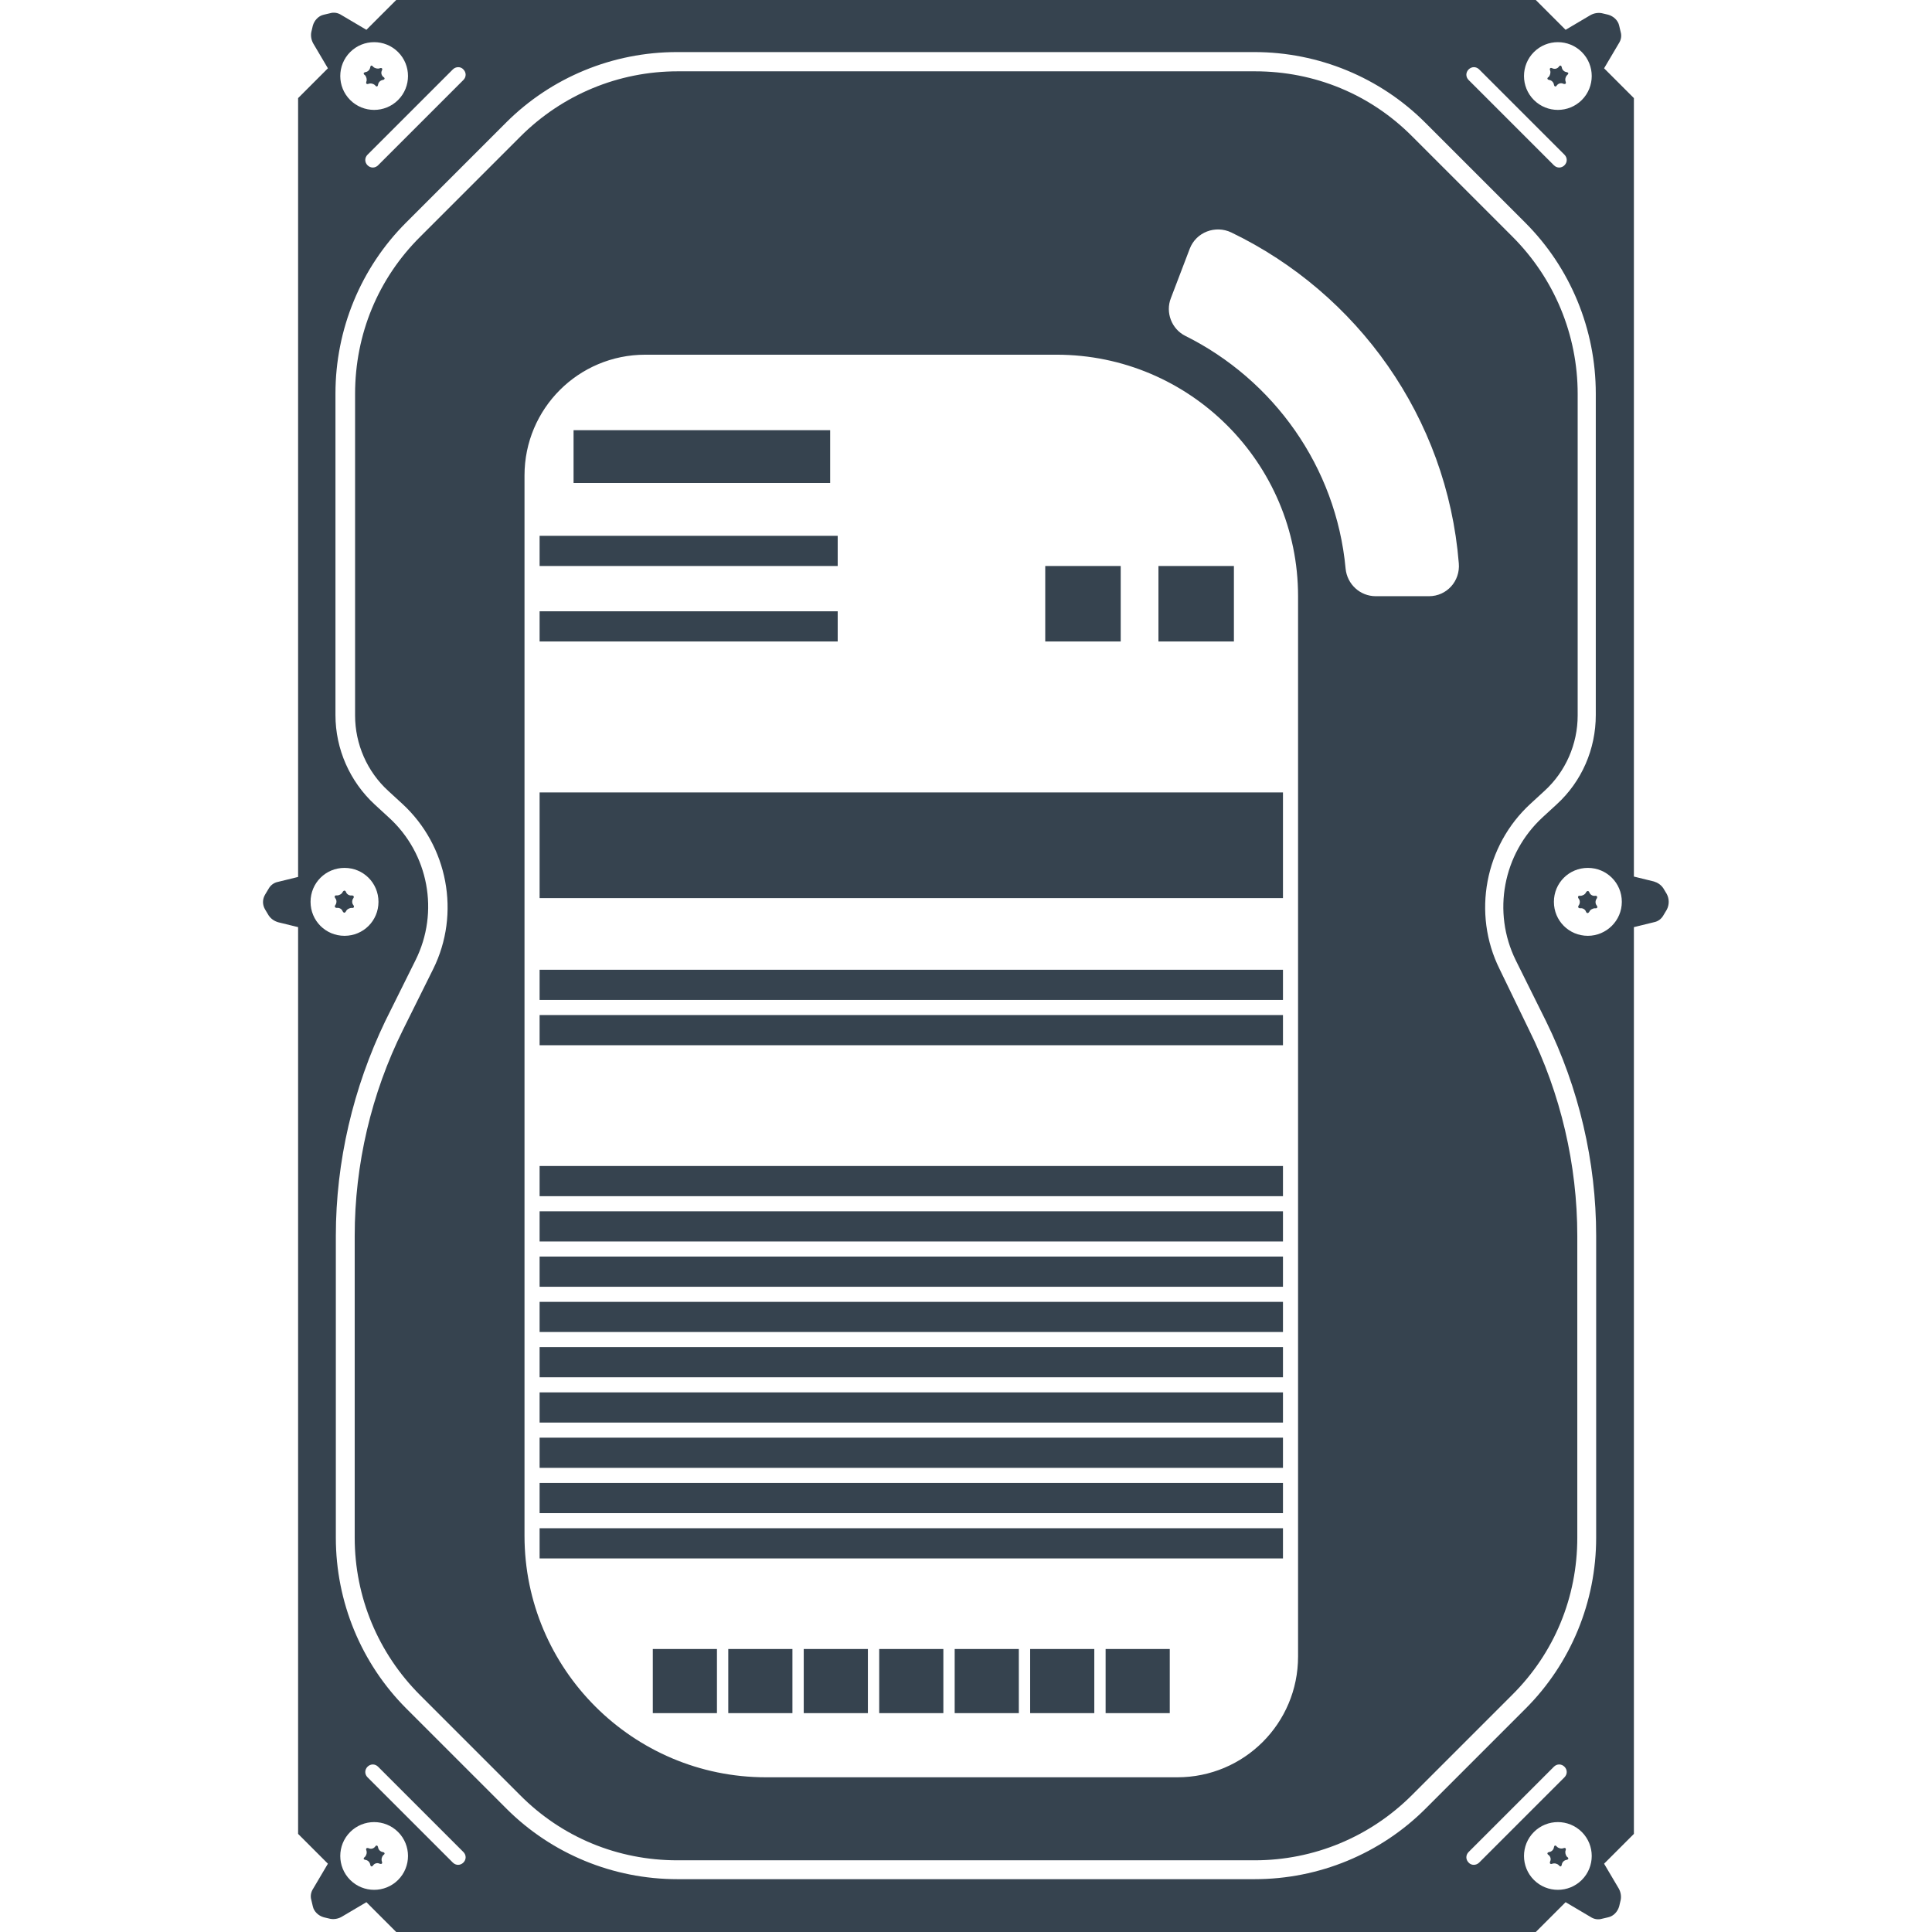
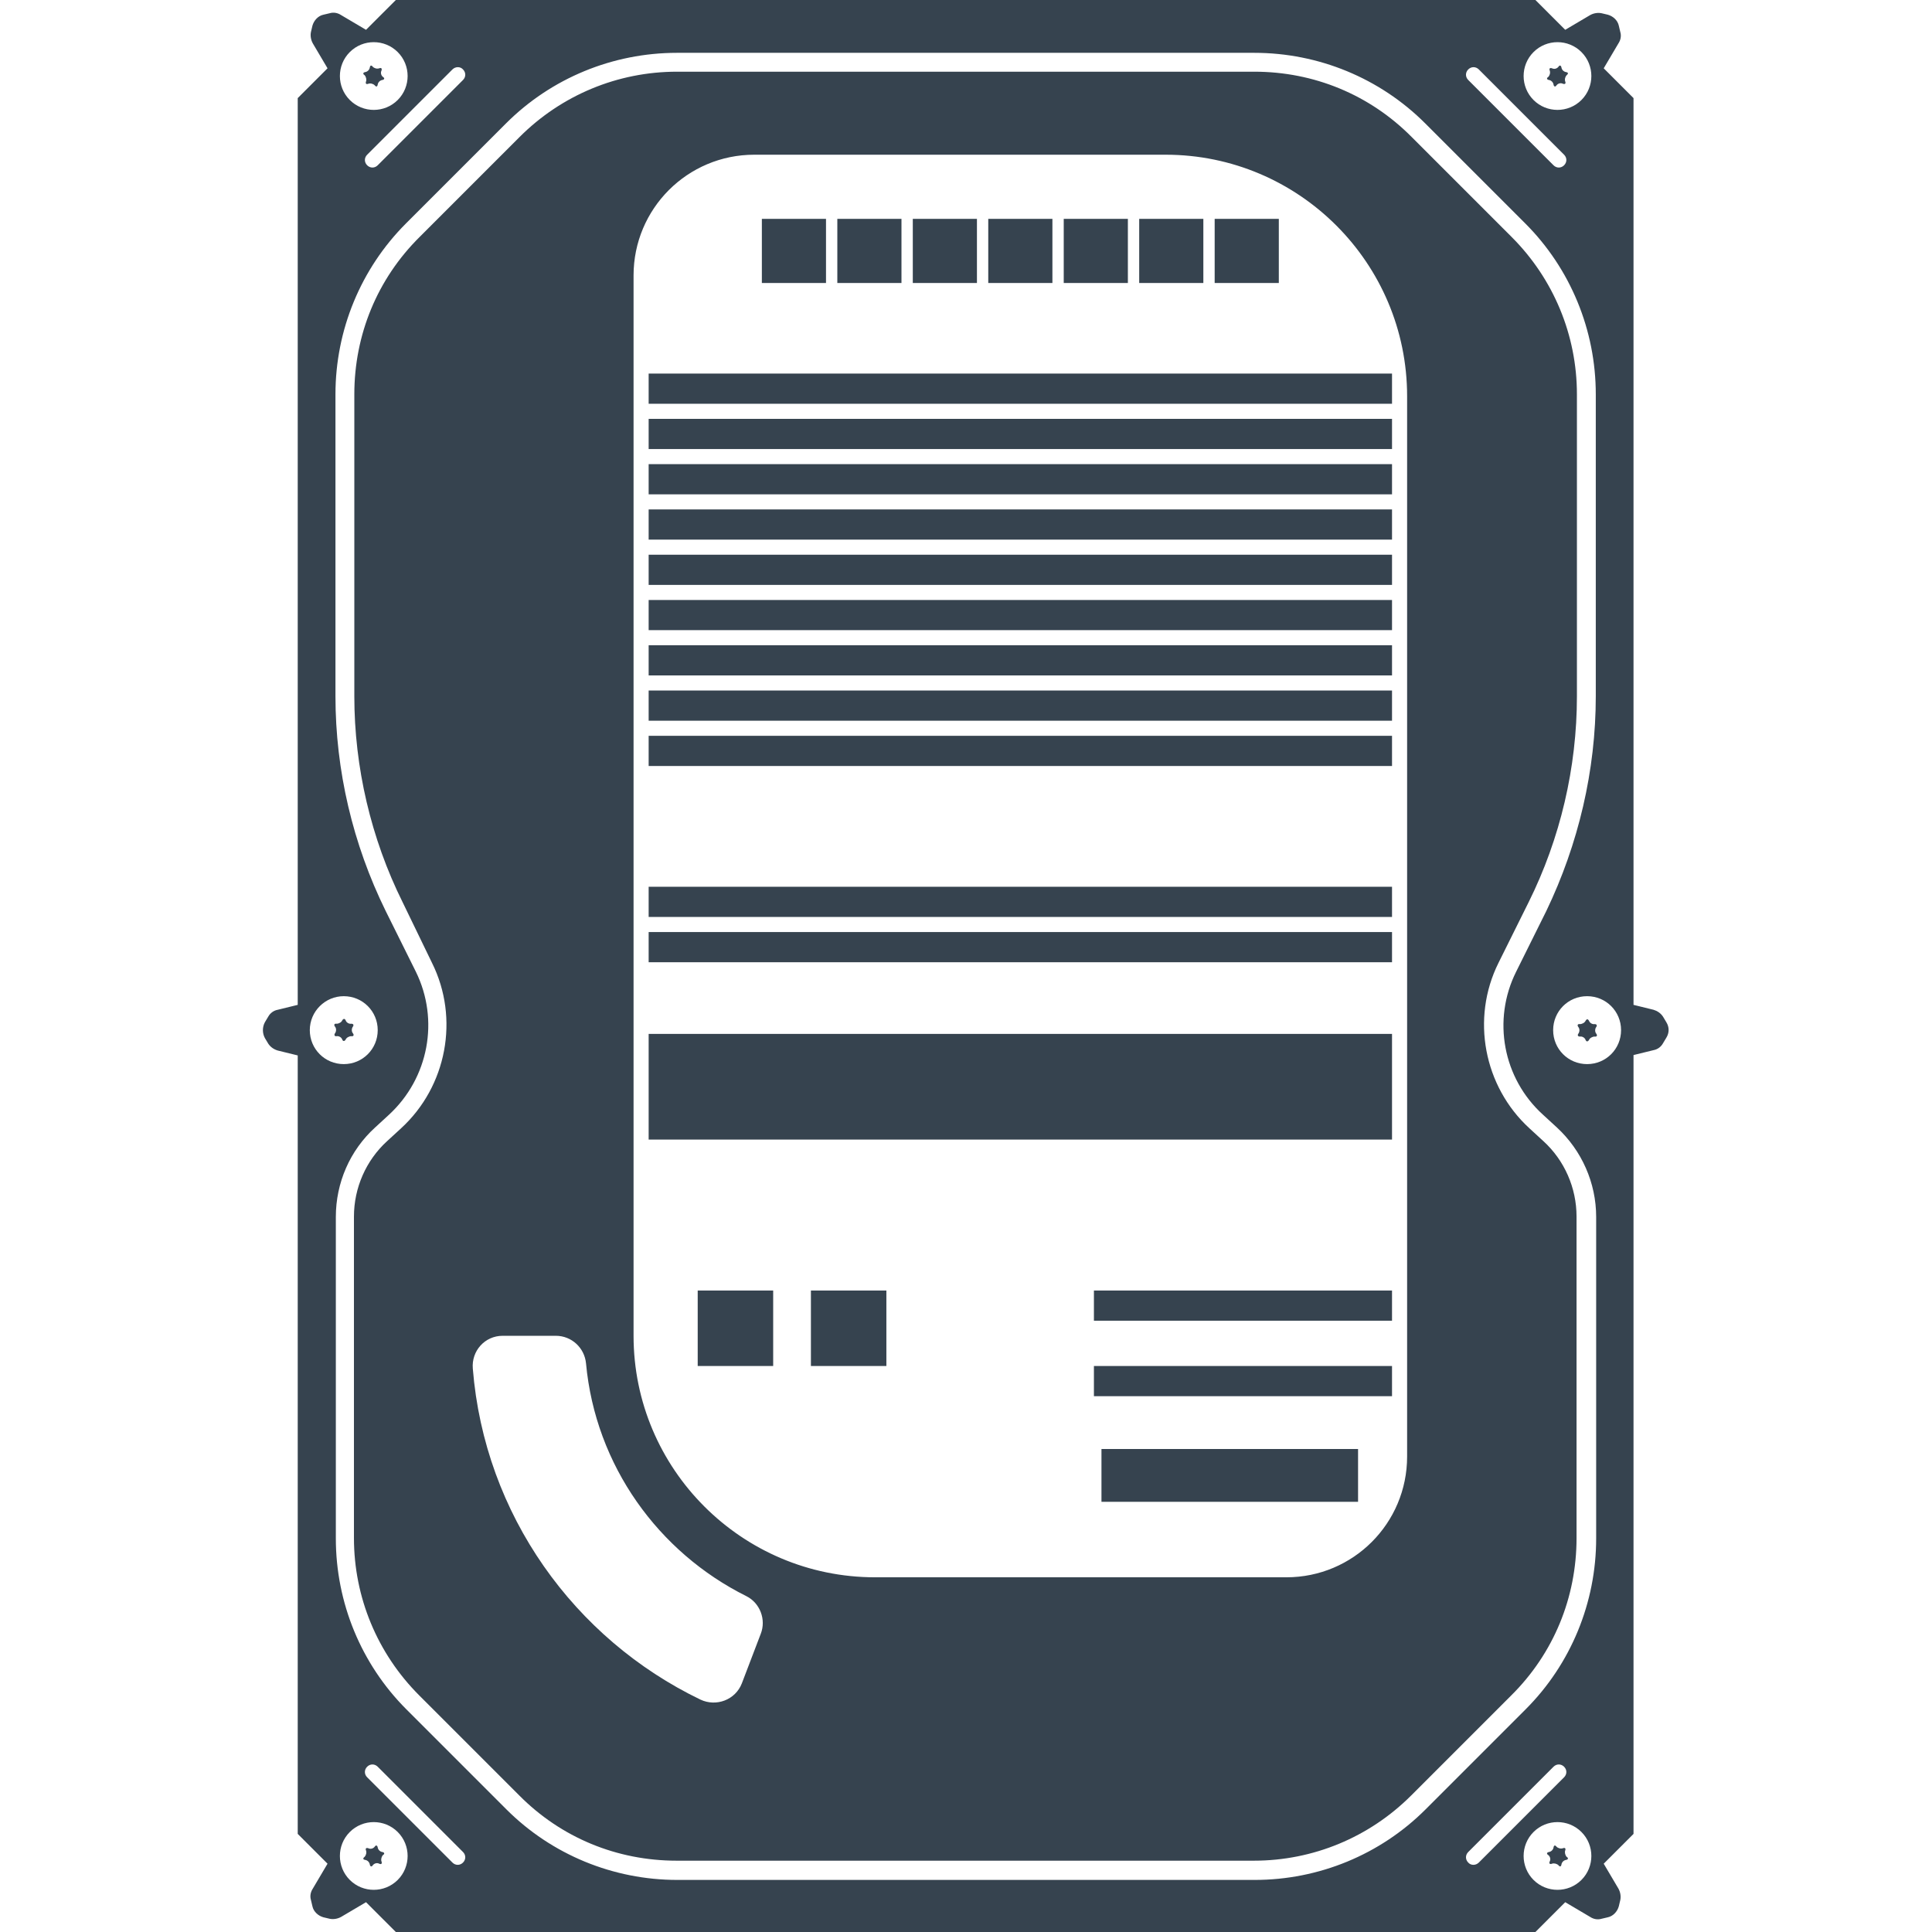
<svg xmlns="http://www.w3.org/2000/svg" version="1.1" x="0" y="0" viewBox="0 0 512 512" xml:space="preserve">
-   <path d="M220 128h-68v-14h68v14zm2 14h-79v8h79v-8zm0 20h-79v8h79v-8zm-79 103h197v-8H143v8zm0 12h197v-8H143v8zm0 40h197v-8H143v8zm0 12h197v-8H143v8zm0 12h197v-8H143v8zm0 12h197v-8H143v8zm0 12h197v-8H143v8zm0 12h197v-8H143v8zm0 12h197v-8H143v8zm0 12h197v-8H143v8zm0 12h197v-8H143v8zm154-263h-20v20h20v-20zm10 20h20v-20h-20v20zm-164 68h197v-28H143v28zm30 216h17v-17h-17v17zm20 0h17v-17h-17v17zm20 0h17v-17h-17v17zm20 0h17v-17h-17v17zm20 0h17v-17h-17v17zm20 0h17v-17h-17v17zm20 0h17v-17h-17v17zM97.1 21.6c-.2.6.1.8.6.6.6-.2 1.3 0 1.7.4.4.5.7.4.8-.2.1-.6.6-1.1 1.2-1.2.6-.1.7-.5.2-.8-.5-.4-.7-1.1-.4-1.7s-.1-.8-.6-.6-1.3 0-1.7-.4c-.4-.5-.7-.4-.8.2-.1.6-.6 1.1-1.2 1.2-.6.1-.7.5-.2.8.4.4.6 1.2.4 1.7zm317.8 468.8c.2-.6-.1-.8-.6-.6-.6.2-1.3 0-1.7-.4-.4-.5-.7-.4-.8.2-.1.6-.6 1.1-1.2 1.2-.6.1-.7.5-.2.8.5.4.7 1.1.4 1.7-.2.6.1.8.6.6.6-.2 1.3 0 1.7.4.4.5.7.4.8-.2.1-.6.6-1.1 1.2-1.2.6-.1.7-.5.2-.8-.4-.4-.6-1.2-.4-1.7zm-4.3-469.2c.6.1 1.1.6 1.2 1.2.1.6.5.7.8.2.4-.5 1.1-.7 1.7-.4.6.2.8-.1.6-.6-.2-.6 0-1.3.4-1.7.5-.4.4-.7-.2-.8-.6-.1-1.1-.6-1.2-1.2-.1-.6-.5-.7-.8-.2-.4.5-1.1.7-1.7.4s-.8.1-.6.6 0 1.3-.4 1.7c-.5.3-.4.7.2.8zM101.4 490.8c-.6-.1-1.1-.6-1.2-1.2-.1-.6-.5-.7-.8-.2-.4.5-1.1.7-1.7.4-.6-.2-.8.1-.6.6.2.6 0 1.3-.4 1.7-.5.4-.4.7.2.8.6.1 1.1.6 1.2 1.2.1.6.5.7.8.2.4-.5 1.1-.7 1.7-.4.6.2.8-.1.6-.6-.2-.6 0-1.3.4-1.7.5-.3.4-.7-.2-.8zm-9.7-249.3c.2-.5.9-.9 1.5-.9.6.1.8-.3.4-.8s-.3-1.3 0-1.7.2-.8-.4-.8c-.6.1-1.3-.3-1.5-.9-.2-.5-.6-.5-.9 0-.2.5-.9.9-1.5.9-.6-.1-.8.3-.4.8s.3 1.3 0 1.7-.2.8.4.8c.6-.1 1.3.3 1.5.9.3.5.6.5.9 0zm313.5 31.4c8.4 16.9 12.8 35.8 12.8 54.6v80c0 15.8-6.1 30.6-17.3 41.7l-26.5 26.5c-11.1 11.1-26 17.3-41.7 17.3h-153c-15.8 0-30.6-6.1-41.7-17.3l-26.5-26.5c-11.1-11.1-17.3-26-17.3-41.7v-80c0-18.9 4.4-37.7 12.8-54.6l8-16.1c7.3-14.7 3.9-32.7-8.2-43.8l-3.7-3.4c-5.6-5.1-8.8-12.4-8.8-20v-85.2c0-15.8 6.1-30.6 17.3-41.7l26.5-26.5c11.1-11.1 26-17.3 41.7-17.3h153c15.8 0 30.6 6.1 41.7 17.3l26.5 26.5c11.1 11.1 17.3 26 17.3 41.7v85.2c0 7.6-3.2 14.9-8.8 20l-3.7 3.4c-12.1 11.1-15.5 29.1-8.2 43.8l7.8 16.1zM344 158c0-35.3-28.7-64-64-64H171c-17.7 0-32 14.3-32 32v281c0 35.3 28.7 64 64 64h109c17.7 0 32-14.3 32-32V158zm42.6-8.7c-3.1-38.7-26.9-71.6-60.3-87.7-4.2-2-9.3-.1-11 4.3l-5 13.1c-1.5 3.8.2 8.2 3.8 10 23.3 11.6 40 34.6 42.5 61.7.4 4.1 3.8 7.3 8 7.3h14.1c4.7 0 8.3-4 7.9-8.7zm55.1 91.8l-.9 1.5c-.5.9-1.4 1.6-2.5 1.8l-5.3 1.3V486l-7.9 7.9 3.9 6.6c.5.9.7 2 .5 3l-.4 1.7c-.4 1.4-1.5 2.6-2.9 2.9l-1.7.4c-1 .3-2.1.1-3-.5l-6.6-3.9-7.9 7.9H105l-7.9-7.9-6.6 3.9c-.9.5-2 .7-3 .5l-1.7-.4c-1.4-.4-2.6-1.5-2.9-2.9l-.4-1.7c-.3-1-.1-2.1.5-3l3.9-6.6L79 486V245.7l-5.3-1.3c-1-.3-1.9-.9-2.5-1.8l-.9-1.5c-.8-1.3-.8-2.8 0-4.1l.9-1.5c.5-.9 1.4-1.6 2.5-1.8l5.3-1.3V26l7.9-7.9-3.9-6.6c-.5-.9-.7-2-.5-3l.4-1.7c.4-1.4 1.5-2.6 2.9-2.9l1.7-.4c1-.3 2.1-.1 3 .5l6.6 3.9L105 0h302l7.9 7.9 6.6-3.9c.9-.5 2-.7 3-.5l1.7.4c1.4.4 2.6 1.5 2.9 2.9l.4 1.7c.3 1 .1 2.1-.5 3l-3.9 6.6L433 26v206.3l5.3 1.3c1 .3 1.9.9 2.5 1.8l.9 1.5c.7 1.3.7 2.9 0 4.2zM406.5 26.5c3.5 3.5 9.2 3.5 12.7 0s3.5-9.2 0-12.7-9.2-3.5-12.7 0-3.5 9.2 0 12.7zm-17.3-5.3l22.6 22.6c.8.8 2 .8 2.8 0 .8-.8.8-2 0-2.8L392 18.4c-.8-.8-2-.8-2.8 0-.8.8-.8 2 0 2.8zM120 18.4L97.4 41c-.8.8-.8 2 0 2.8.8.8 2 .8 2.8 0l22.6-22.6c.8-.8.8-2 0-2.8-.7-.8-2-.8-2.8 0zm-27.2 8.1c3.5 3.5 9.2 3.5 12.7 0s3.5-9.2 0-12.7-9.2-3.5-12.7 0-3.5 9.2 0 12.7zM91.3 248c5 0 9-4 9-9s-4-9-9-9-9 4-9 9 4 9 9 9zm14.2 237.5c-3.5-3.5-9.2-3.5-12.7 0s-3.5 9.2 0 12.7 9.2 3.5 12.7 0 3.5-9.2 0-12.7zm17.3 5.3l-22.6-22.6c-.8-.8-2-.8-2.8 0s-.8 2 0 2.8l22.6 22.6c.8.8 2 .8 2.8 0 .8-.8.8-2 0-2.8zm269.2 2.8l22.6-22.6c.8-.8.8-2 0-2.8s-2-.8-2.8 0l-22.6 22.6c-.8.8-.8 2 0 2.8.7.8 2 .8 2.8 0zm27.2-8.1c-3.5-3.5-9.2-3.5-12.7 0s-3.5 9.2 0 12.7 9.2 3.5 12.7 0 3.5-9.2 0-12.7zm3.8-158c0-19.7-4.6-39.2-13.3-56.9l-8-16.1c-6.3-12.8-3.4-28.2 7.1-37.9l3.7-3.4c6.7-6.1 10.4-14.7 10.4-23.7v-85.2c0-17-6.7-33.3-18.7-45.3l-26.5-26.5c-12-12-28.3-18.7-45.3-18.7h-153c-17 0-33.3 6.7-45.3 18.7L107.6 59c-12 12-18.7 28.3-18.7 45.3v85.2c0 9 3.8 17.6 10.4 23.7l3.7 3.4c10.6 9.6 13.5 25.1 7.1 37.9l-8 16.1C93.6 288.3 89 307.8 89 327.5v80c0 17 6.7 33.3 18.7 45.3l26.5 26.5c12 12 28.3 18.7 45.3 18.7h153c17 0 33.3-6.7 45.3-18.7l26.5-26.5c12-12 18.7-28.3 18.7-45.3v-80zm6.8-88.5c0-5-4-9-9-9s-9 4-9 9 4 9 9 9c4.9 0 9-4 9-9zm-7.1-1.6c-.6.1-1.3-.3-1.5-.9-.2-.5-.6-.5-.9 0-.2.5-.9.9-1.5.9-.6-.1-.8.3-.4.8s.3 1.3 0 1.7-.2.8.4.8c.6-.1 1.3.3 1.5.9.2.5.6.5.9 0 .2-.5.9-.9 1.5-.9.6.1.8-.3.4-.8s-.3-1.3 0-1.7.2-.9-.4-.8z" fill="#36434f" />
+   <path d="M291.9 384h68v14h-68v-14zm-2-14h79v-8h-79v8zm0-20h79v-8h-79v8zm79-103h-197v8h197v-8zm0-12h-197v8h197v-8zm0-40h-197v8h197v-8zm0-12h-197v8h197v-8zm0-12h-197v8h197v-8zm0-12h-197v8h197v-8zm0-12h-197v8h197v-8zm0-12h-197v8h197v-8zm0-12h-197v8h197v-8zm0-12h-197v8h197v-8zm0-12h-197v8h197v-8zm-154 263h20v-20h-20v20zm-10-20h-20v20h20v-20zm164-68h-197v28h197v-28zm-30-216h-17v17h17V58zm-20 0h-17v17h17V58zm-20 0h-17v17h17V58zm-20 0h-17v17h17V58zm-20 0h-17v17h17V58zm-20 0h-17v17h17V58zm-20 0h-17v17h17V58zm195.9 432.4c.2-.6-.1-.8-.6-.6-.6.2-1.3 0-1.7-.4-.4-.5-.7-.4-.8.2-.1.6-.6 1.1-1.2 1.2-.6.1-.7.5-.2.8.5.4.7 1.1.4 1.7-.3.6.1.8.6.6.5-.2 1.3 0 1.7.4.4.5.7.4.8-.2s.6-1.1 1.2-1.2.7-.5.2-.8c-.4-.4-.6-1.2-.4-1.7zM97 21.6c-.2.6.1.8.6.6.6-.2 1.3 0 1.7.4.4.5.7.4.8-.2.1-.6.6-1.1 1.2-1.2s.7-.5.2-.8c-.5-.4-.7-1.1-.4-1.7.2-.6-.1-.8-.6-.6-.6.2-1.3 0-1.7-.4-.4-.5-.7-.4-.8.2-.1.6-.6 1.1-1.2 1.2s-.7.5-.2.8c.4.4.6 1.2.4 1.7zm4.3 469.2c-.6-.1-1.1-.6-1.2-1.2-.1-.6-.5-.7-.8-.2-.4.5-1.1.7-1.7.4-.6-.2-.8.1-.6.6.2.6 0 1.3-.4 1.7-.5.4-.4.7.2.8s1.1.6 1.2 1.2c.1.6.5.7.8.2.4-.5 1.1-.7 1.7-.4.6.3.8-.1.6-.6s0-1.3.4-1.7c.5-.3.4-.7-.2-.8zM410.5 21.2c.6.1 1.1.6 1.2 1.2s.5.7.8.2c.4-.5 1.1-.7 1.7-.4.6.2.8-.1.6-.6-.2-.6 0-1.3.4-1.7.5-.4.4-.7-.2-.8-.6-.1-1.1-.6-1.2-1.2s-.5-.7-.8-.2c-.4.5-1.1.7-1.7.4-.6-.2-.8.1-.6.6.2.6 0 1.3-.4 1.7-.5.3-.4.7.2.8zm9.7 249.3c-.2.5-.9.9-1.5.9-.6-.1-.8.3-.4.8s.3 1.3 0 1.7c-.3.4-.2.8.4.8.6-.1 1.3.3 1.5.9.2.5.6.5.9 0 .2-.5.9-.9 1.5-.9.6.1.8-.3.4-.8s-.3-1.3 0-1.7c.3-.4.2-.8-.4-.8-.6.1-1.3-.3-1.5-.9-.3-.5-.6-.5-.9 0zm-313.5-31.4c-8.4-16.9-12.8-35.8-12.8-54.6v-80c0-15.8 6.1-30.6 17.3-41.7l26.5-26.5c11.1-11.1 26-17.3 41.7-17.3h153c15.8 0 30.6 6.1 41.7 17.3l26.5 26.5c11.1 11.1 17.3 26 17.3 41.7v80c0 18.9-4.4 37.7-12.8 54.6l-8 16.1c-7.3 14.7-3.9 32.7 8.2 43.8l3.7 3.4c5.6 5.1 8.8 12.4 8.8 20v85.2c0 15.8-6.1 30.6-17.3 41.7L374 475.8c-11.1 11.1-26 17.3-41.7 17.3h-153c-15.8 0-30.6-6.1-41.7-17.3l-26.5-26.5c-11.1-11.1-17.3-26-17.3-41.7v-85.2c0-7.6 3.2-14.9 8.8-20l3.7-3.4c12.1-11.1 15.5-29.1 8.2-43.8l-7.8-16.1zM167.9 354c0 35.3 28.7 64 64 64h109c17.7 0 32-14.3 32-32V105c0-35.3-28.7-64-64-64h-109c-17.7 0-32 14.3-32 32v281zm-42.6 8.7c3.1 38.7 26.9 71.6 60.3 87.7 4.2 2 9.3.1 11-4.3l5-13.1c1.5-3.8-.2-8.2-3.8-10-23.3-11.6-40-34.6-42.5-61.7-.4-4.1-3.8-7.3-8-7.3h-14.1c-4.7 0-8.3 4-7.9 8.7zm-55.1-91.8l.9-1.5c.5-.9 1.4-1.6 2.5-1.8l5.3-1.3V26l7.9-7.9-3.9-6.6c-.5-.9-.7-2-.5-3l.4-1.7c.4-1.4 1.5-2.6 2.9-2.9l1.7-.4c1-.3 2.1-.1 3 .5L97 7.9l7.9-7.9h302l7.9 7.9 6.6-3.9c.9-.5 2-.7 3-.5l1.7.4c1.4.4 2.6 1.5 2.9 2.9l.4 1.7c.3 1 .1 2.1-.5 3l-3.9 6.6 7.9 7.9v240.3l5.3 1.3c1 .3 1.9.9 2.5 1.8l.9 1.5c.8 1.3.8 2.8 0 4.1l-.9 1.5c-.5.9-1.4 1.6-2.5 1.8l-5.3 1.3V486l-7.9 7.9 3.9 6.6c.5.9.7 2 .5 3l-.4 1.7c-.4 1.4-1.5 2.6-2.9 2.9l-1.7.4c-1 .3-2.1.1-3-.5l-6.6-3.9-7.9 7.9h-302l-7.9-7.9-6.6 3.9c-.9.5-2 .7-3 .5l-1.7-.4c-1.4-.4-2.6-1.5-2.9-2.9l-.4-1.7c-.3-1-.1-2.1.5-3l3.9-6.6-7.9-7.9V279.7l-5.3-1.3c-1-.3-1.9-.9-2.5-1.8l-.9-1.5c-.7-1.3-.7-2.9 0-4.2zm35.2 214.6c-3.5-3.5-9.2-3.5-12.7 0s-3.5 9.2 0 12.7 9.2 3.5 12.7 0 3.5-9.2 0-12.7zm17.3 5.3l-22.6-22.6c-.8-.8-2-.8-2.8 0-.8.8-.8 2 0 2.8l22.6 22.6c.8.8 2 .8 2.8 0 .8-.8.8-2 0-2.8zm269.2 2.8l22.6-22.6c.8-.8.8-2 0-2.8-.8-.8-2-.8-2.8 0l-22.6 22.6c-.8.8-.8 2 0 2.8.7.8 2 .8 2.8 0zm27.2-8.1c-3.5-3.5-9.2-3.5-12.7 0s-3.5 9.2 0 12.7 9.2 3.5 12.7 0 3.5-9.2 0-12.7zm1.5-221.5c-5 0-9 4-9 9s4 9 9 9 9-4 9-9-4-9-9-9zM406.4 26.5c3.5 3.5 9.2 3.5 12.7 0s3.5-9.2 0-12.7-9.2-3.5-12.7 0-3.5 9.2 0 12.7zm-17.3-5.3l22.6 22.6c.8.8 2 .8 2.8 0 .8-.8.8-2 0-2.8l-22.6-22.6c-.8-.8-2-.8-2.8 0-.8.8-.8 2 0 2.8zm-269.2-2.8L97.3 41c-.8.8-.8 2 0 2.8s2 .8 2.8 0l22.6-22.6c.8-.8.8-2 0-2.8-.7-.8-2-.8-2.8 0zm-27.2 8.1c3.5 3.5 9.2 3.5 12.7 0s3.5-9.2 0-12.7-9.2-3.5-12.7 0-3.5 9.2 0 12.7zm-3.8 158c0 19.7 4.6 39.2 13.3 56.9l8 16.1c6.3 12.8 3.4 28.2-7.1 37.9l-3.7 3.4c-6.7 6.1-10.4 14.7-10.4 23.7v85.2c0 17 6.7 33.3 18.7 45.3l26.5 26.5c12 12 28.3 18.7 45.3 18.7h153c17 0 33.3-6.7 45.3-18.7l26.5-26.5c12-12 18.7-28.3 18.7-45.3v-85.2c0-9-3.8-17.6-10.4-23.7l-3.7-3.4c-10.6-9.6-13.5-25.1-7.1-37.9l8-16.1c8.5-17.7 13.1-37.2 13.1-56.9v-80c0-17-6.7-33.3-18.7-45.3l-26.5-26.5c-12-12-28.3-18.7-45.3-18.7h-153c-17 0-33.3 6.7-45.3 18.7l-26.5 26.5c-12 12-18.7 28.3-18.7 45.3v80zM82.1 273c0 5 4 9 9 9s9-4 9-9-4-9-9-9c-4.9 0-9 4-9 9zm7.1 1.6c.6-.1 1.3.3 1.5.9.2.5.6.5.9 0 .2-.5.9-.9 1.5-.9.6.1.8-.3.4-.8s-.3-1.3 0-1.7.2-.8-.4-.8c-.6.1-1.3-.3-1.5-.9-.2-.5-.6-.5-.9 0-.2.5-.9.9-1.5.9-.6-.1-.8.3-.4.8s.3 1.3 0 1.7c-.3.4-.2.9.4.8z" fill="#36434f" />
</svg>
